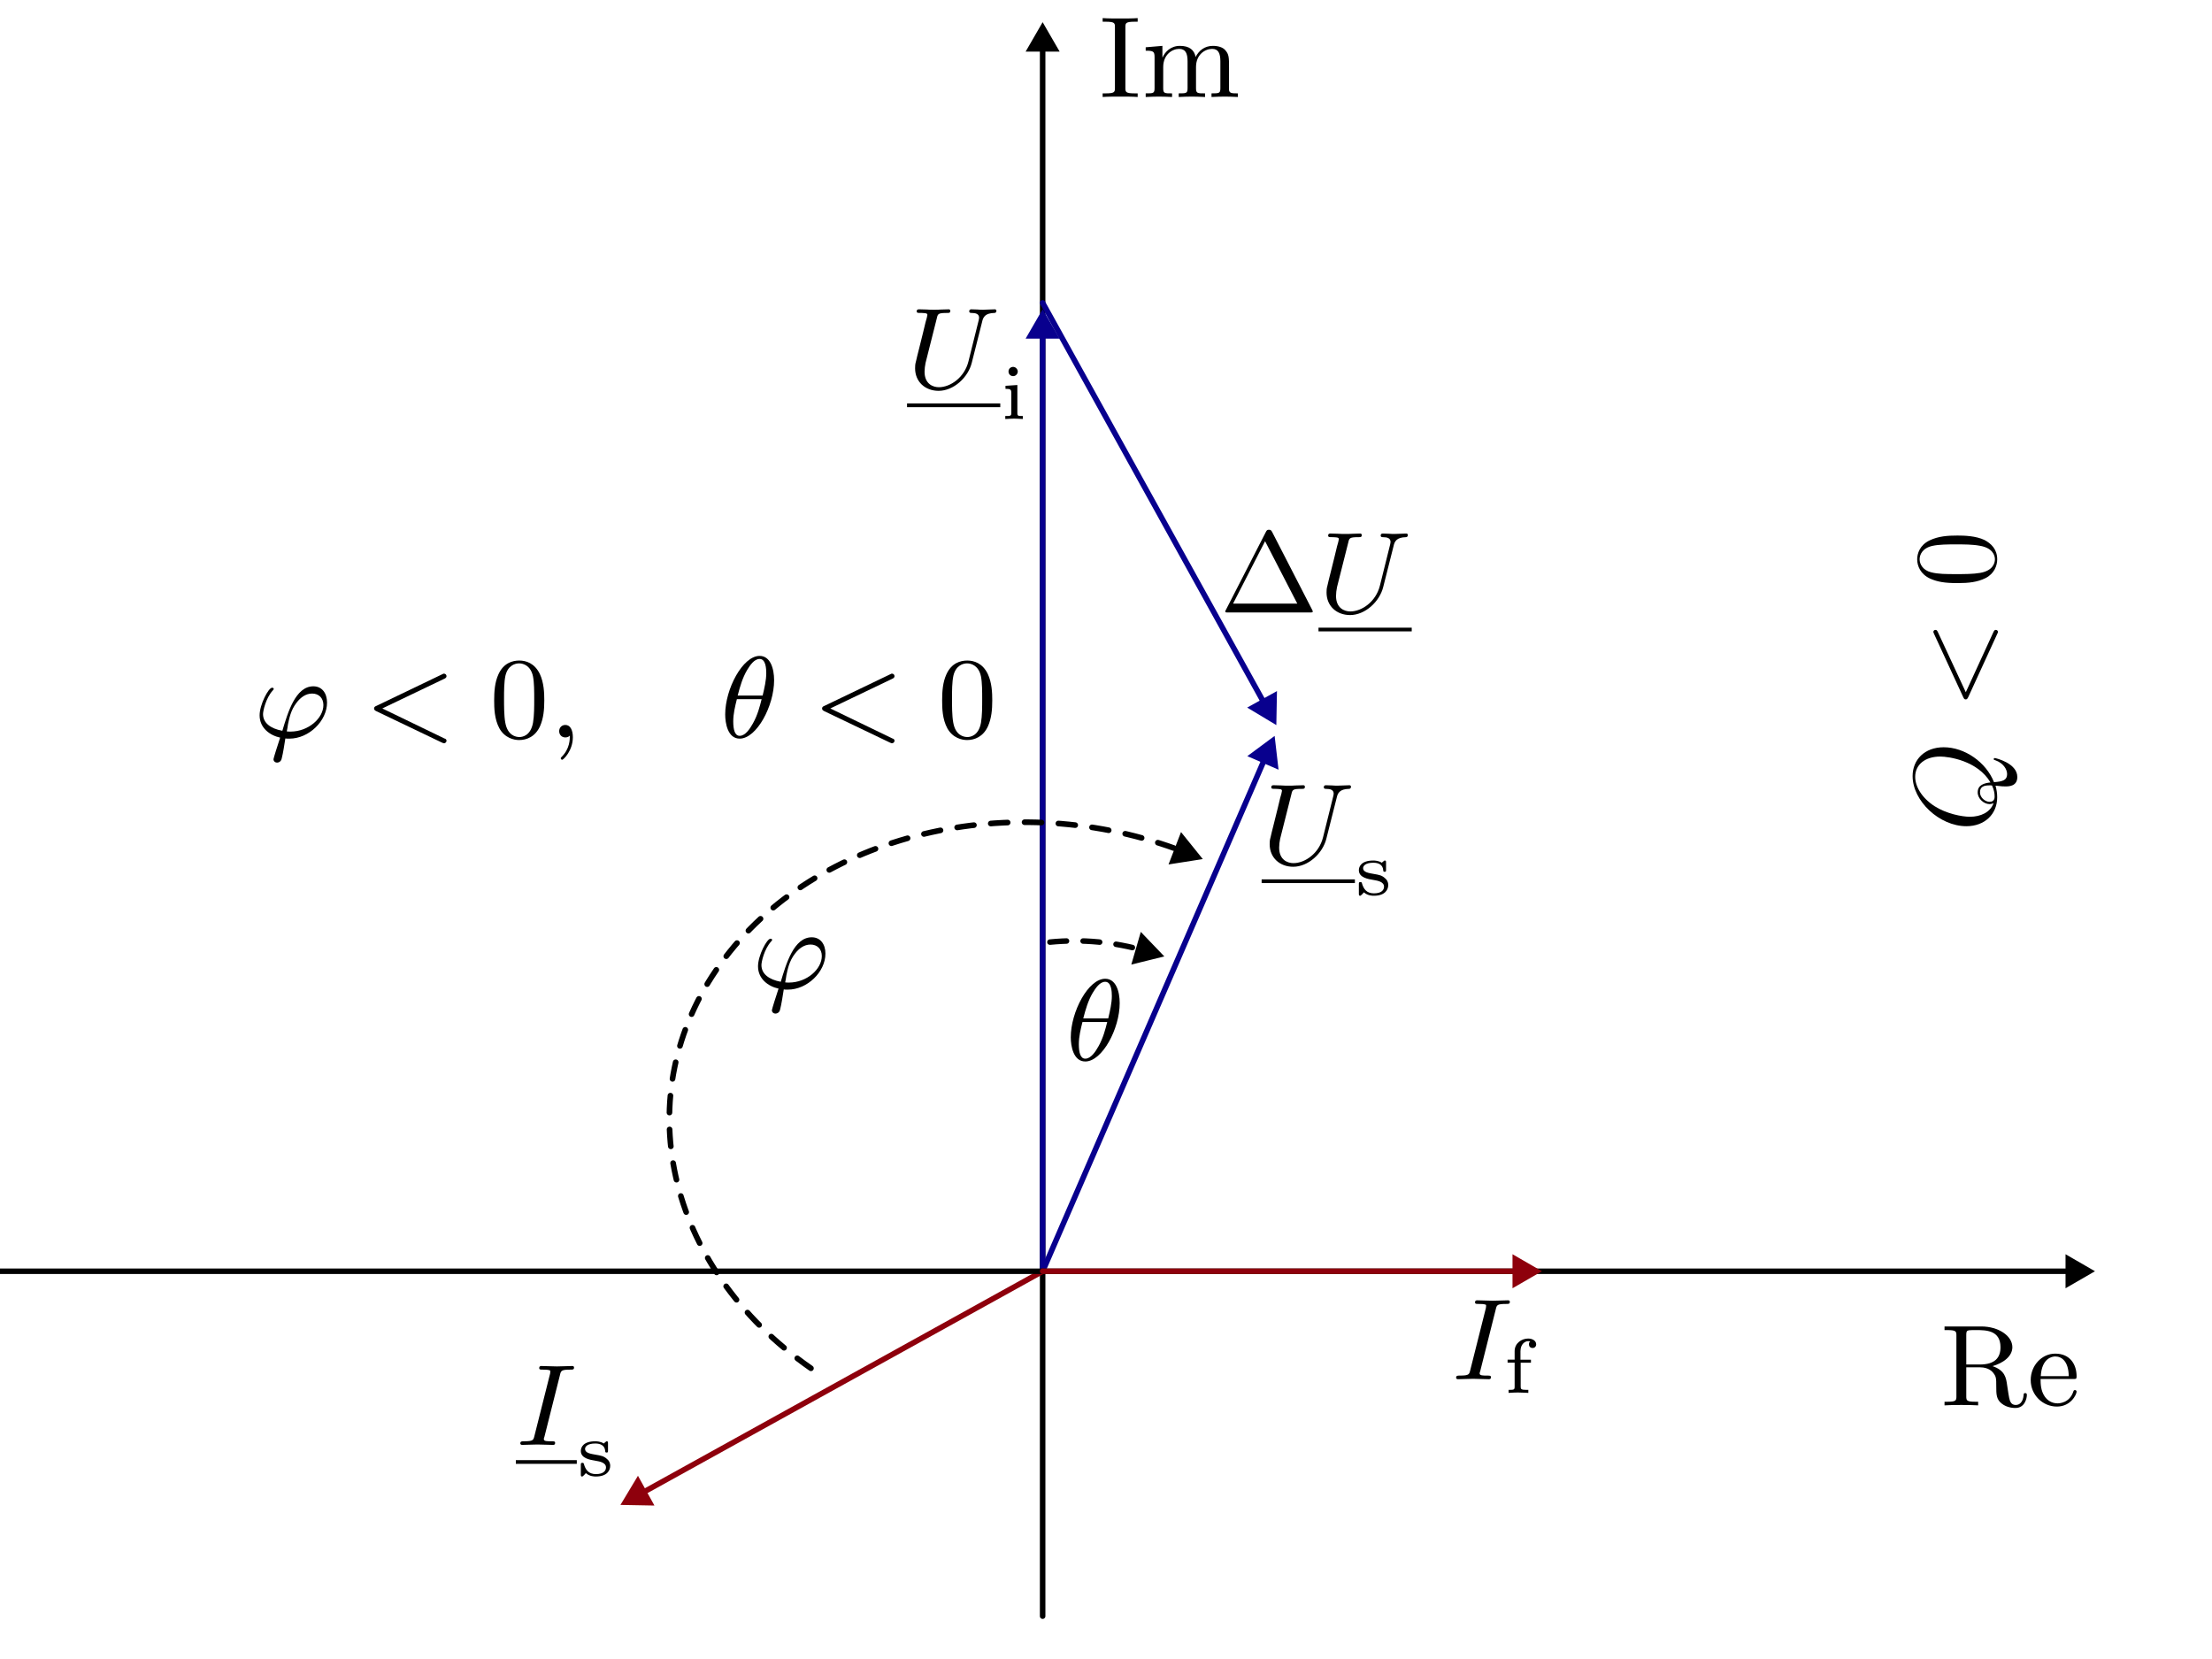
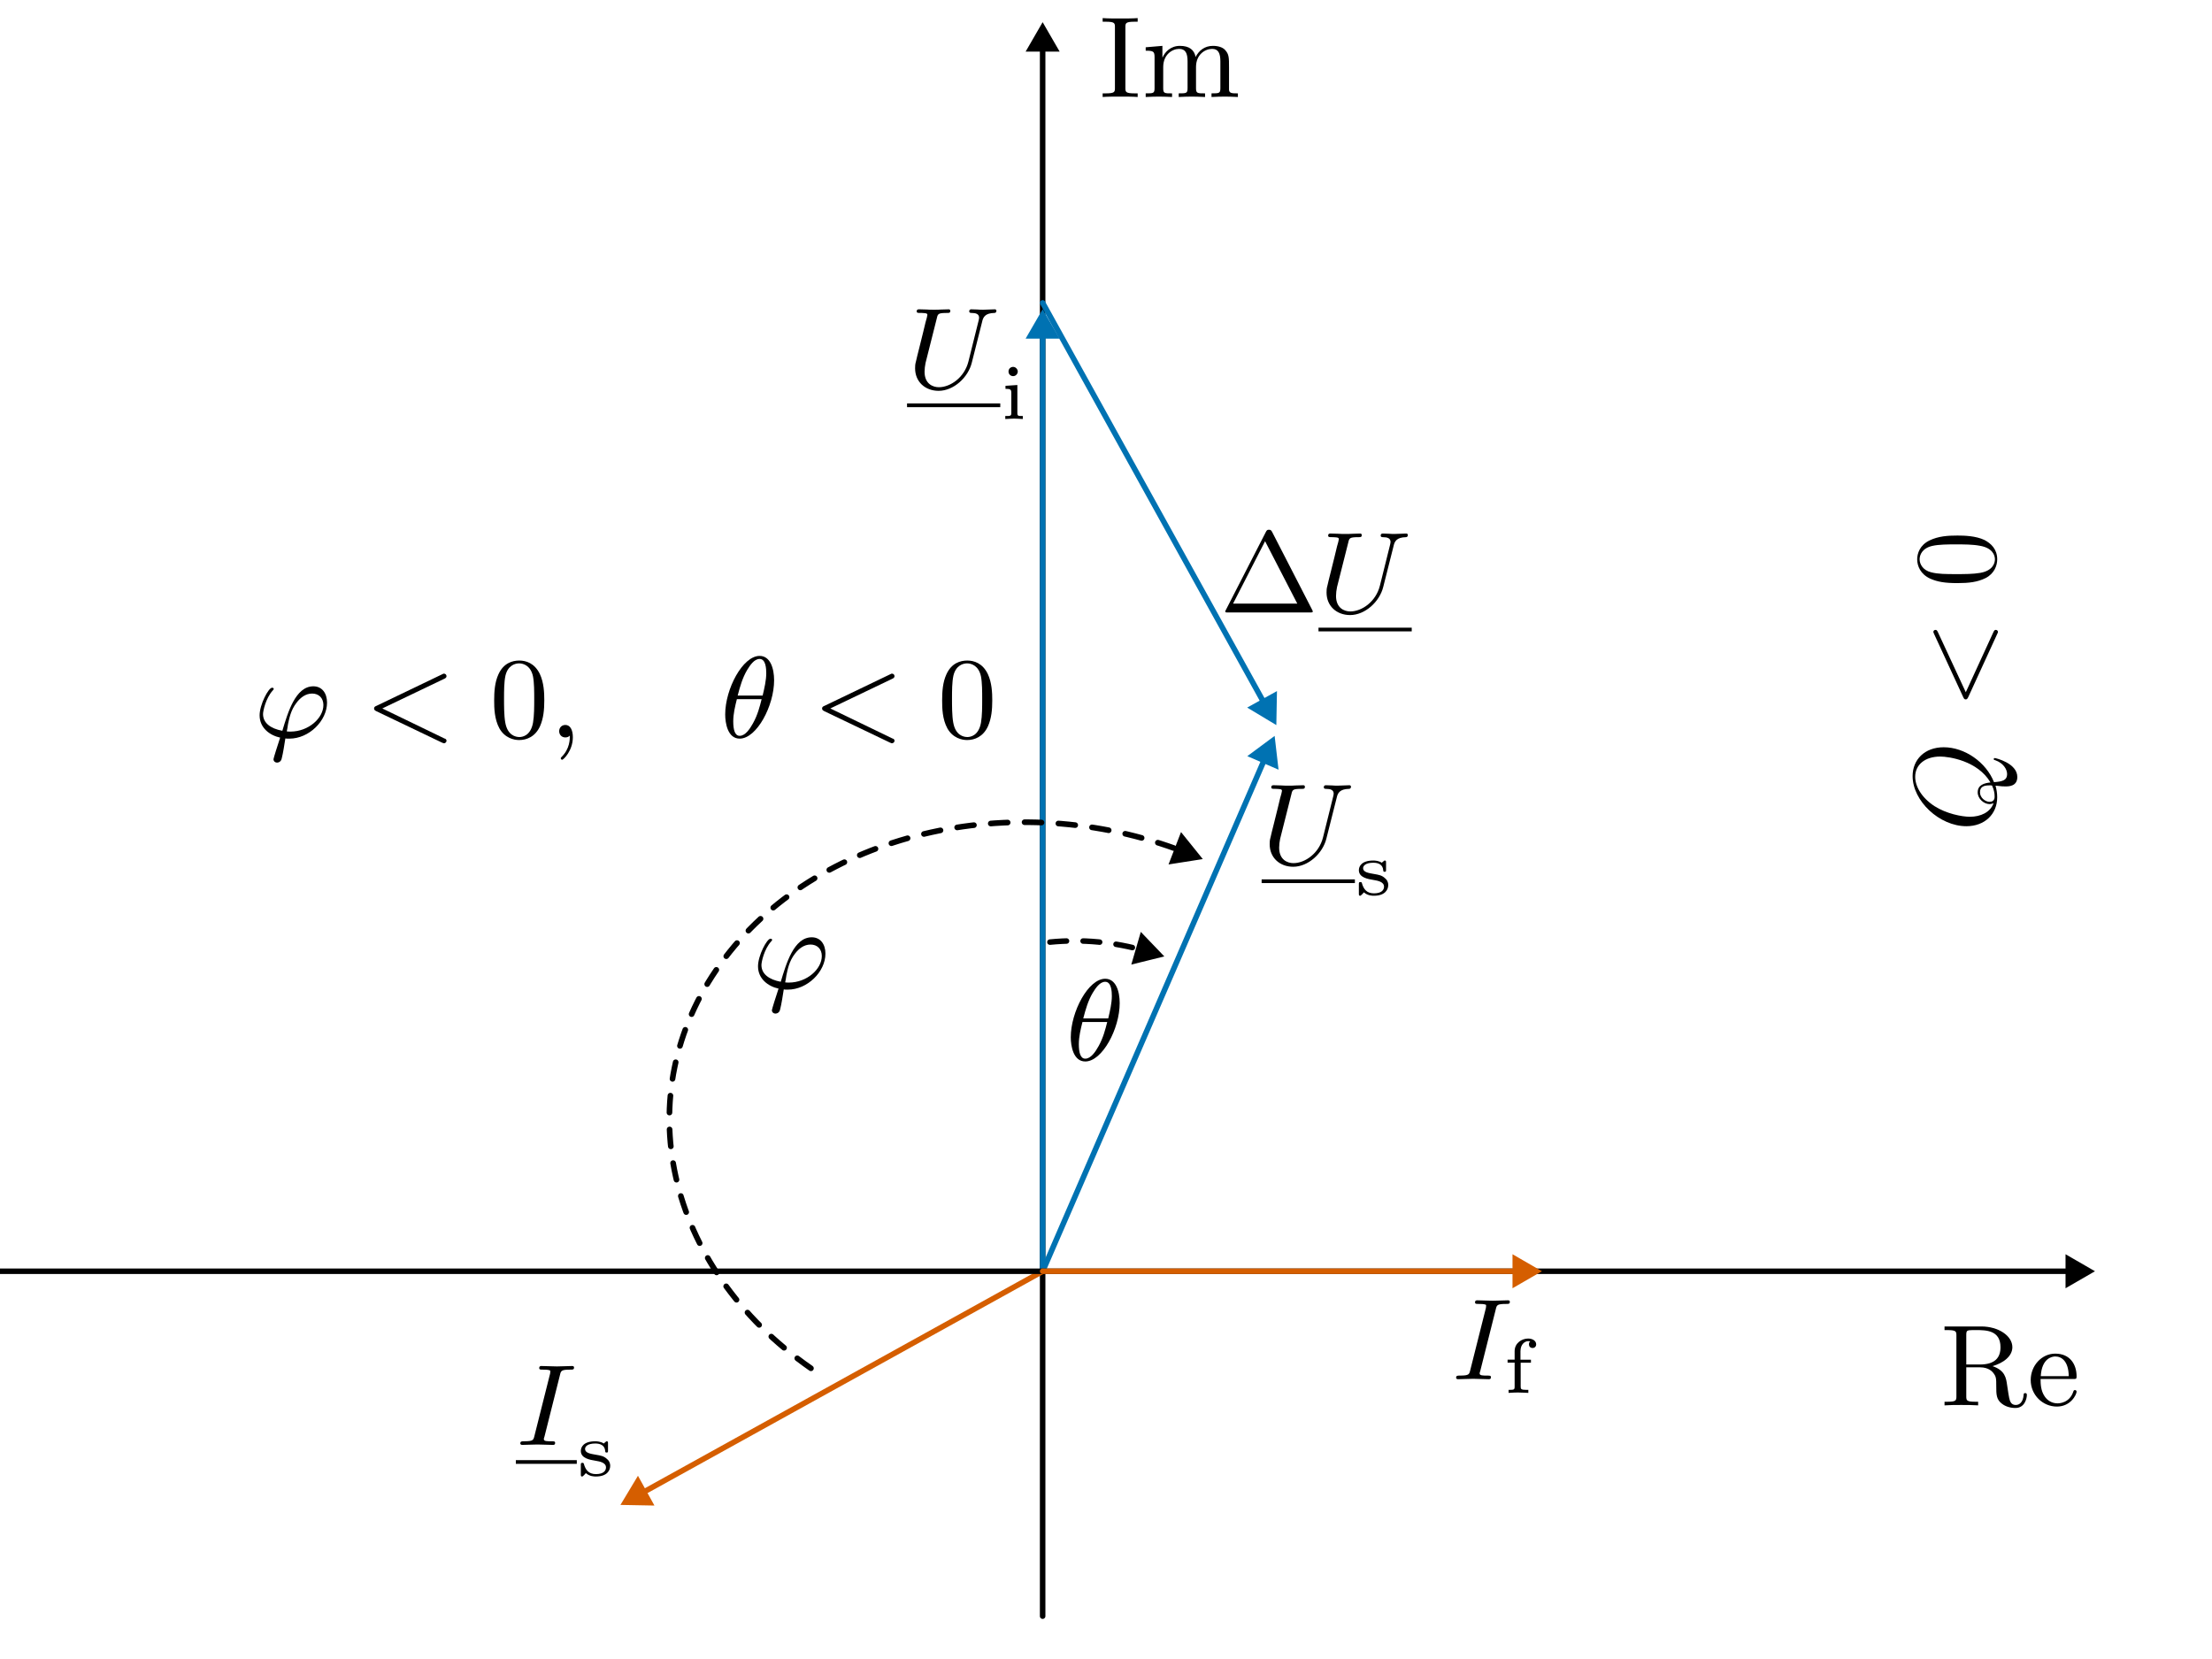
<svg xmlns="http://www.w3.org/2000/svg" width="80mm" height="60mm" viewBox="0 0 80 60" version="1.1" id="svg1">
  <defs id="defs1">
    <marker style="overflow:visible" id="Triangle" refX="0" refY="0" orient="auto-start-reverse" markerWidth="1" markerHeight="1" viewBox="0 0 1 1" preserveAspectRatio="xMidYMid">
      <path transform="scale(0.5)" style="fill:context-stroke;fill-rule:evenodd;stroke:context-stroke;stroke-width:1pt" d="M 5.77,0 -2.88,5 V -5 Z" id="path135" />
    </marker>
    <marker style="overflow:visible" id="Triangle-3-0" refX="0" refY="0" orient="auto-start-reverse" markerWidth="1" markerHeight="1" viewBox="0 0 1 1" preserveAspectRatio="xMidYMid">
      <path transform="scale(0.5)" style="fill:context-stroke;fill-rule:evenodd;stroke:context-stroke;stroke-width:1pt" d="M 5.77,0 -2.88,5 V -5 Z" id="path135-5-9" />
    </marker>
    <marker style="overflow:visible" id="Triangle-69-8-5-6-8-2" refX="0" refY="0" orient="auto-start-reverse" markerWidth="1" markerHeight="1" viewBox="0 0 1 1" preserveAspectRatio="xMidYMid">
      <path transform="scale(0.5)" style="fill:context-stroke;fill-rule:evenodd;stroke:context-stroke;stroke-width:1pt" d="M 5.77,0 -2.88,5 V -5 Z" id="path135-7-6-4-1-0-2" />
    </marker>
    <marker style="overflow:visible" id="Triangle-69-8-5-6-0-9-7" refX="0" refY="0" orient="auto-start-reverse" markerWidth="1" markerHeight="1" viewBox="0 0 1 1" preserveAspectRatio="xMidYMid">
      <path transform="scale(0.5)" style="fill:context-stroke;fill-rule:evenodd;stroke:context-stroke;stroke-width:1pt" d="M 5.77,0 -2.88,5 V -5 Z" id="path135-7-6-4-1-9-9-5" />
    </marker>
    <marker style="overflow:visible" id="Triangle-69-8-5-6-5-8-9" refX="0" refY="0" orient="auto-start-reverse" markerWidth="1" markerHeight="1" viewBox="0 0 1 1" preserveAspectRatio="xMidYMid">
      <path transform="scale(0.5)" style="fill:context-stroke;fill-rule:evenodd;stroke:context-stroke;stroke-width:1pt" d="M 5.77,0 -2.88,5 V -5 Z" id="path135-7-6-4-1-3-0-1" />
    </marker>
    <marker style="overflow:visible" id="Triangle-6-0-0" refX="0" refY="0" orient="auto-start-reverse" markerWidth="1" markerHeight="1" viewBox="0 0 1 1" preserveAspectRatio="xMidYMid">
      <path transform="scale(0.5)" style="fill:context-stroke;fill-rule:evenodd;stroke:context-stroke;stroke-width:1pt" d="M 5.77,0 -2.88,5 V -5 Z" id="path135-3-2-6" />
    </marker>
    <marker style="overflow:visible" id="Triangle-69-8-5-6-5-7-8-3" refX="0" refY="0" orient="auto-start-reverse" markerWidth="1" markerHeight="1" viewBox="0 0 1 1" preserveAspectRatio="xMidYMid">
      <path transform="scale(0.5)" style="fill:context-stroke;fill-rule:evenodd;stroke:context-stroke;stroke-width:1pt" d="M 5.77,0 -2.88,5 V -5 Z" id="path135-7-6-4-1-3-9-9-0" />
    </marker>
    <marker style="overflow:visible" id="Triangle-69-8-5-6-5-8-9-7" refX="0" refY="0" orient="auto-start-reverse" markerWidth="1" markerHeight="1" viewBox="0 0 1 1" preserveAspectRatio="xMidYMid">
      <path transform="scale(0.5)" style="fill:context-stroke;fill-rule:evenodd;stroke:context-stroke;stroke-width:1pt" d="M 5.77,0 -2.88,5 V -5 Z" id="path135-7-6-4-1-3-0-1-2" />
    </marker>
  </defs>
  <g id="layer1" transform="translate(-98.5515, -96.8986)">
    <g transform="translate(70.38169,58.40423)" id="g53" />
    <g transform="translate(135.056,58.40423)" id="g53-1" />
    <path style="fill:none;fill-rule:evenodd;stroke:#000000;stroke-width:0.2;stroke-linecap:round;stroke-miterlimit:3.9;stroke-dasharray:none;stroke-opacity:1;marker-start:url(#Triangle-3-0)" d="M 136.26,98.411 V 155.349" id="path3-4-8" />
-     <path style="fill:none;fill-rule:evenodd;stroke:#08008e;stroke-width:0.2;stroke-linecap:round;stroke-miterlimit:3.9;stroke-dasharray:none;stroke-opacity:1;marker-start:url(#Triangle-69-8-5-6-8-2)" d="m 136.26,108.791 v 34.084" id="path1-2-8-6-3-32-6" />
-     <path style="fill:none;fill-rule:evenodd;stroke:#08008e;stroke-width:0.2;stroke-linecap:round;stroke-miterlimit:3.9;stroke-dasharray:none;stroke-opacity:1;marker-start:url(#Triangle-69-8-5-6-0-9-7)" d="m 144.368,124.165 -8.107,18.71" id="path1-2-8-6-3-3-4-9" />
-     <path style="fill:none;fill-rule:evenodd;stroke:#08008e;stroke-width:0.2;stroke-linecap:round;stroke-miterlimit:3.9;stroke-dasharray:none;stroke-opacity:1;marker-start:url(#Triangle-69-8-5-6-5-8-9)" d="m 144.368,122.501 -8.107,-14.648" id="path1-2-8-6-3-9-39-1" />
-     <path style="fill:none;fill-rule:evenodd;stroke:#8e000c;stroke-width:0.2;stroke-linecap:round;stroke-miterlimit:3.9;stroke-dasharray:none;stroke-opacity:1;marker-start:url(#Triangle-69-8-5-6-5-8-9-7)" d="m 121.612,150.982 14.648,-8.107" id="path1-2-8-6-3-9-39-1-4" />
+     <path style="fill:none;fill-rule:evenodd;stroke:#0072B2;stroke-width:0.2;stroke-linecap:round;stroke-miterlimit:3.9;stroke-dasharray:none;stroke-opacity:1;marker-start:url(#Triangle-69-8-5-6-8-2)" d="m 136.26,108.791 v 34.084" id="path1-2-8-6-3-32-6" />
+     <path style="fill:none;fill-rule:evenodd;stroke:#0072B2;stroke-width:0.2;stroke-linecap:round;stroke-miterlimit:3.9;stroke-dasharray:none;stroke-opacity:1;marker-start:url(#Triangle-69-8-5-6-0-9-7)" d="m 144.368,124.165 -8.107,18.71" id="path1-2-8-6-3-3-4-9" />
+     <path style="fill:none;fill-rule:evenodd;stroke:#0072B2;stroke-width:0.2;stroke-linecap:round;stroke-miterlimit:3.9;stroke-dasharray:none;stroke-opacity:1;marker-start:url(#Triangle-69-8-5-6-5-8-9)" d="m 144.368,122.501 -8.107,-14.648" id="path1-2-8-6-3-9-39-1" />
+     <path style="fill:none;fill-rule:evenodd;stroke:#D55E00;stroke-width:0.2;stroke-linecap:round;stroke-miterlimit:3.9;stroke-dasharray:none;stroke-opacity:1;marker-start:url(#Triangle-69-8-5-6-5-8-9-7)" d="m 121.612,150.982 14.648,-8.107" id="path1-2-8-6-3-9-39-1-4" />
    <path style="fill:none;fill-rule:evenodd;stroke:#000000;stroke-width:0.2;stroke-linecap:round;stroke-miterlimit:3.9;stroke-dasharray:none;stroke-opacity:1;marker-start:url(#Triangle-6-0-0)" d="M 173.609,142.875 H 97.846" id="path1-9-8-5" />
    <g transform="matrix(1.320596,0,0,1.320596,168.8783,144.8721)" id="g4-5-3" style="stroke-width:0.757">
      <g fill="#000000" fill-opacity="1" id="g1-0-0" transform="matrix(0.352778,0,0,0.352778,-0.829866,-0.703439)" style="stroke-width:0.757">
        <g id="use2-6-6" transform="translate(1.993,8.119)" style="stroke-width:0.757">
          <path d="m 2.047,-3.172 v -2.312 c 0,-0.234 0.031,-0.312 0.203,-0.344 0.078,-0.016 0.359,-0.016 0.547,-0.016 0.766,0 1.906,0 1.906,1.328 0,0.781 -0.391,1.344 -1.609,1.344 z m 2.031,0.125 C 4.922,-3.281 5.625,-3.812 5.625,-4.516 5.625,-5.406 4.531,-6.125 3.219,-6.125 H 0.359 v 0.281 H 0.562 c 0.688,0 0.719,0.094 0.719,0.422 v 4.719 C 1.281,-0.375 1.25,-0.281 0.562,-0.281 H 0.359 V 0 c 0.422,-0.031 0.875,-0.031 1.297,-0.031 0.438,0 0.875,0 1.312,0.031 V -0.281 H 2.766 c -0.688,0 -0.719,-0.094 -0.719,-0.422 v -2.25 H 3.125 c 0.656,0 0.938,0.344 0.969,0.375 C 4.375,-2.25 4.375,-2.109 4.375,-1.469 c 0,0.594 0,1 0.422,1.328 0.422,0.344 0.969,0.344 1.062,0.344 0.75,0 0.891,-0.781 0.891,-1 0,-0.062 0,-0.156 -0.125,-0.156 C 6.5,-0.953 6.5,-0.875 6.5,-0.812 6.453,-0.234 6.172,-0.031 5.891,-0.031 5.609,-0.031 5.5,-0.203 5.438,-0.359 5.359,-0.562 5.281,-1.172 5.219,-1.562 5.141,-2.125 5.062,-2.719 4.078,-3.047 Z m 0,0" id="path4-7-0" style="stroke-width:0.757" />
        </g>
        <g id="use3-8-2" transform="translate(8.776082,8.119)" style="stroke-width:0.757">
          <path d="m 3.594,-2.047 c 0.188,0 0.234,0 0.234,-0.203 0,-0.922 -0.5,-1.766 -1.656,-1.766 -1.062,0 -1.906,0.938 -1.906,2.047 0,1.172 0.938,2.062 2.031,2.062 1.094,0 1.531,-0.953 1.531,-1.156 0,-0.062 -0.047,-0.125 -0.125,-0.125 -0.094,0 -0.109,0.062 -0.125,0.109 -0.297,0.906 -1.109,0.922 -1.234,0.922 -0.438,0 -0.797,-0.234 -1,-0.547 -0.297,-0.438 -0.312,-0.969 -0.312,-1.344 z m -2.547,-0.219 c 0.078,-1.391 0.875,-1.531 1.125,-1.531 0.5,0 1.031,0.375 1.047,1.531 z m 0,0" id="path5-3-5" style="stroke-width:0.757" />
        </g>
      </g>
    </g>
    <g transform="matrix(1.320596,0,0,1.320596,138.4305,97.55288)" id="g10-4-8" style="stroke-width:0.757">
      <g fill="#000000" fill-opacity="1" id="g9-6-4" transform="matrix(0.352778,0,0,0.352778,-0.807817,-0.703439)" style="stroke-width:0.757">
        <g id="g7-8-6" transform="translate(1.993,8.119)" style="stroke-width:0.757">
          <path d="m 2.062,-5.422 c 0,-0.312 0.016,-0.422 0.734,-0.422 h 0.219 V -6.125 c -0.359,0.031 -0.969,0.031 -1.359,0.031 -0.375,0 -1,0 -1.359,-0.031 v 0.281 h 0.219 c 0.719,0 0.734,0.109 0.734,0.422 v 4.719 c 0,0.312 -0.016,0.422 -0.734,0.422 H 0.297 V 0 C 0.656,-0.031 1.281,-0.031 1.656,-0.031 c 0.391,0 1,0 1.359,0.031 v -0.281 h -0.219 c -0.719,0 -0.734,-0.109 -0.734,-0.422 z m 0,0" id="path6-4-6" style="stroke-width:0.757" />
        </g>
        <g id="g8-5-0" transform="translate(5.319534,8.119)" style="stroke-width:0.757">
          <path d="m 1.672,-2.328 c 0,-0.969 0.703,-1.406 1.234,-1.406 0.5,0 0.656,0.344 0.656,0.969 V -0.688 c 0,0.406 -0.094,0.406 -0.688,0.406 V 0 c 0.422,-0.016 0.594,-0.031 1.016,-0.031 0.438,0 0.547,0.016 1.031,0.031 v -0.281 c -0.594,0 -0.703,0 -0.703,-0.406 v -1.641 c 0,-0.969 0.703,-1.406 1.25,-1.406 0.484,0 0.641,0.344 0.641,0.969 V -0.688 c 0,0.406 -0.094,0.406 -0.688,0.406 V 0 C 5.844,-0.016 6.016,-0.031 6.453,-0.031 6.875,-0.031 7,-0.016 7.469,0 v -0.281 c -0.453,0 -0.672,0 -0.688,-0.281 v -1.719 c 0,-0.781 0,-1.031 -0.297,-1.359 C 6.297,-3.859 5.938,-3.969 5.531,-3.969 4.875,-3.969 4.438,-3.594 4.188,-3.109 4.078,-3.641 3.719,-3.969 2.969,-3.969 2.25,-3.969 1.812,-3.5 1.625,-3.078 H 1.609 V -3.969 L 0.312,-3.859 V -3.594 C 0.922,-3.594 1,-3.531 1,-3.078 V -0.688 c 0,0.406 -0.094,0.406 -0.688,0.406 V 0 c 0.422,-0.016 0.594,-0.031 1.031,-0.031 0.422,0 0.547,0.016 1.016,0.031 v -0.281 c -0.594,0 -0.688,0 -0.688,-0.406 z m 0,0" id="path7-5-5" style="stroke-width:0.757" />
        </g>
      </g>
    </g>
    <g transform="matrix(1.320596,0,0,1.320596,131.3557,108.0856)" id="g15-7-7" style="stroke-width:0.757">
      <g fill="#000000" fill-opacity="1" id="g12-4-3" transform="matrix(0.352778,0,0,0.352778,-0.702799,-0.703439)" style="stroke-width:0.757">
        <g id="g11-9-4" transform="translate(1.993,8.119)" style="stroke-width:0.757">
          <path d="m 5.828,-5.156 c 0.078,-0.375 0.25,-0.672 0.953,-0.688 0.047,0 0.156,-0.016 0.156,-0.172 0,-0.062 -0.047,-0.109 -0.125,-0.109 -0.188,0 -0.703,0.031 -0.891,0.031 -0.234,0 -0.25,0 -0.453,-0.016 C 5.312,-6.109 5.125,-6.125 5,-6.125 c -0.047,0 -0.172,0 -0.172,0.156 0,0.125 0.109,0.125 0.172,0.125 0.344,0 0.594,0.078 0.594,0.375 0,0.047 -0.031,0.172 -0.031,0.188 l -0.797,3.203 c -0.312,1.25 -1.406,2 -2.297,2 -0.453,0 -1.109,-0.25 -1.109,-1.203 0,-0.219 0.031,-0.453 0.078,-0.688 l 0.875,-3.469 c 0.078,-0.344 0.109,-0.406 0.812,-0.406 0.141,0 0.234,0 0.234,-0.172 0,-0.078 -0.062,-0.109 -0.125,-0.109 L 2.656,-6.109 C 2.391,-6.094 2.375,-6.094 2.094,-6.094 c -0.297,0 -0.312,0 -0.578,-0.016 -0.172,0 -0.406,-0.016 -0.578,-0.016 -0.062,0 -0.188,0 -0.188,0.156 0,0.125 0.094,0.125 0.266,0.125 0.047,0 0.203,0 0.344,0.016 0.172,0.016 0.219,0.047 0.219,0.141 0,0.047 -0.078,0.375 -0.141,0.562 L 1.25,-4.344 C 1.172,-3.984 0.734,-2.312 0.703,-2.125 0.625,-1.844 0.625,-1.734 0.625,-1.547 c 0,1.047 0.781,1.75 1.828,1.75 C 3.609,0.203 4.75,-0.828 5.031,-2 Z m 0,0" id="path10-3-3" style="stroke-width:0.757" />
        </g>
      </g>
      <path fill="none" stroke-width="0.287" stroke-linecap="butt" stroke-linejoin="miter" stroke="#000000" stroke-opacity="1" stroke-miterlimit="10" d="M 0,7.451 H 7.238" id="path12-6-6" transform="scale(0.352778)" />
      <g fill="#000000" fill-opacity="1" id="g14-8-6" transform="matrix(0.352778,0,0,0.352778,-0.702799,-0.703439)" style="stroke-width:0.757">
        <g id="g13-4-3" transform="translate(9.229,10.51)" style="stroke-width:0.757">
          <path d="m 1.359,-3.688 c 0,-0.172 -0.156,-0.359 -0.359,-0.359 -0.188,0 -0.359,0.141 -0.359,0.359 0,0.219 0.172,0.359 0.359,0.359 0.203,0 0.359,-0.172 0.359,-0.359 z M 0.406,-2.578 v 0.234 c 0.391,0 0.453,0.047 0.453,0.344 v 1.516 c 0,0.25 -0.062,0.25 -0.469,0.25 V 0 c 0.172,-0.016 0.625,-0.031 0.688,-0.031 0.062,0 0.516,0.016 0.672,0.031 v -0.234 c -0.375,0 -0.422,0 -0.422,-0.25 v -2.156 z m 0,0" id="path13-0-1" style="stroke-width:0.757" />
        </g>
      </g>
    </g>
    <g transform="matrix(1.320596,0,0,1.320596,150.3025,123.5436)" id="g20-8-9" style="stroke-width:0.757">
      <g fill="#000000" fill-opacity="1" id="g17-7-9" transform="matrix(0.352778,0,0,0.352778,-5.339255,0.6249914)" style="stroke-width:0.757">
        <g id="g16-0-8" transform="translate(1.993,8.119)" style="stroke-width:0.757">
          <path d="m 5.828,-5.156 c 0.078,-0.375 0.25,-0.672 0.953,-0.688 0.047,0 0.156,-0.016 0.156,-0.172 0,-0.062 -0.047,-0.109 -0.125,-0.109 -0.188,0 -0.703,0.031 -0.891,0.031 -0.234,0 -0.25,0 -0.453,-0.016 C 5.312,-6.109 5.125,-6.125 5,-6.125 c -0.047,0 -0.172,0 -0.172,0.156 0,0.125 0.109,0.125 0.172,0.125 0.344,0 0.594,0.078 0.594,0.375 0,0.047 -0.031,0.172 -0.031,0.188 l -0.797,3.203 c -0.312,1.25 -1.406,2 -2.297,2 -0.453,0 -1.109,-0.25 -1.109,-1.203 0,-0.219 0.031,-0.453 0.078,-0.688 l 0.875,-3.469 c 0.078,-0.344 0.109,-0.406 0.812,-0.406 0.141,0 0.234,0 0.234,-0.172 0,-0.078 -0.062,-0.109 -0.125,-0.109 L 2.656,-6.109 C 2.391,-6.094 2.375,-6.094 2.094,-6.094 c -0.297,0 -0.312,0 -0.578,-0.016 -0.172,0 -0.406,-0.016 -0.578,-0.016 -0.062,0 -0.188,0 -0.188,0.156 0,0.125 0.094,0.125 0.266,0.125 0.047,0 0.203,0 0.344,0.016 0.172,0.016 0.219,0.047 0.219,0.141 0,0.047 -0.078,0.375 -0.141,0.562 L 1.25,-4.344 C 1.172,-3.984 0.734,-2.312 0.703,-2.125 0.625,-1.844 0.625,-1.734 0.625,-1.547 c 0,1.047 0.781,1.75 1.828,1.75 C 3.609,0.203 4.75,-0.828 5.031,-2 Z m 0,0" id="path15-5-6" style="stroke-width:0.757" />
        </g>
      </g>
      <path fill="none" stroke-width="0.101" stroke-linecap="butt" stroke-linejoin="miter" stroke="#000000" stroke-opacity="1" stroke-miterlimit="10" d="m -4.636,3.957 h 2.554" id="path17-7-5" />
      <g fill="#000000" fill-opacity="1" id="g19-3-4" transform="matrix(0.352778,0,0,0.352778,-5.339255,0.6249914)" style="stroke-width:0.757">
        <g id="g18-8-1" transform="translate(9.229,10.51)" style="stroke-width:0.757">
          <path d="m 2.422,-2.5 c 0,-0.109 0,-0.172 -0.094,-0.172 -0.031,0 -0.047,0 -0.125,0.078 C 2.188,-2.578 2.172,-2.578 2.094,-2.5 1.859,-2.656 1.562,-2.672 1.438,-2.672 c -0.938,0 -1.125,0.469 -1.125,0.75 0,0.578 0.703,0.688 1.172,0.766 0.266,0.047 0.781,0.125 0.781,0.516 0,0.234 -0.172,0.516 -0.781,0.516 -0.578,0 -0.812,-0.344 -0.938,-0.797 C 0.531,-0.969 0.516,-1 0.438,-1 c -0.125,0 -0.125,0.047 -0.125,0.172 v 0.719 c 0,0.109 0,0.172 0.094,0.172 0.047,0 0.047,-0.016 0.156,-0.109 l 0.141,-0.156 C 1,0.062 1.359,0.062 1.484,0.062 c 0.875,0 1.109,-0.484 1.109,-0.828 0,-0.25 -0.109,-0.422 -0.25,-0.531 C 2.094,-1.531 1.859,-1.562 1.5,-1.625 1.047,-1.703 0.641,-1.766 0.641,-2.078 0.641,-2.25 0.812,-2.5 1.438,-2.5 c 0.406,0 0.734,0.156 0.766,0.578 0,0.078 0.016,0.125 0.109,0.125 0.109,0 0.109,-0.047 0.109,-0.156 z m 0,0" id="path18-7-0" style="stroke-width:0.757" />
        </g>
      </g>
    </g>
    <g transform="matrix(1.320596,0,0,1.320596,142.8632,116.0569)" id="g25-3-2" style="stroke-width:0.757">
      <g fill="#000000" fill-opacity="1" id="g22-2-0" transform="matrix(0.352778,0,0,0.352778,-0.857426,-0.599061)" style="stroke-width:0.757">
        <g id="g21-9-7" transform="translate(1.993,8.12)" style="stroke-width:0.757">
          <path d="M 4.094,-6.219 C 4.016,-6.375 3.969,-6.422 3.828,-6.422 3.703,-6.422 3.656,-6.375 3.594,-6.25 L 0.5,-0.219 C 0.453,-0.141 0.438,-0.094 0.438,-0.078 0.438,0 0.5,0 0.641,0 h 6.375 c 0.156,0 0.219,0 0.219,-0.078 0,-0.016 0,-0.031 -0.047,-0.125 z m -0.562,0.688 2.5,4.844 H 1.047 Z m 0,0" id="path20-6-3" style="stroke-width:0.757" />
        </g>
      </g>
      <g fill="#000000" fill-opacity="1" id="g24-8-6" transform="matrix(0.352778,0,0,0.352778,-0.857426,-0.599061)" style="stroke-width:0.757">
        <g id="g23-0-7" transform="translate(9.672,8.12)" style="stroke-width:0.757">
          <path d="m 5.828,-5.156 c 0.078,-0.375 0.25,-0.672 0.953,-0.688 0.047,0 0.156,-0.016 0.156,-0.172 0,-0.062 -0.047,-0.109 -0.125,-0.109 -0.188,0 -0.703,0.031 -0.891,0.031 -0.234,0 -0.25,0 -0.453,-0.016 C 5.312,-6.109 5.125,-6.125 5,-6.125 c -0.047,0 -0.172,0 -0.172,0.156 0,0.125 0.109,0.125 0.172,0.125 0.344,0 0.594,0.078 0.594,0.375 0,0.047 -0.031,0.172 -0.031,0.188 l -0.797,3.203 c -0.312,1.25 -1.406,2 -2.297,2 -0.453,0 -1.109,-0.25 -1.109,-1.203 0,-0.219 0.031,-0.453 0.078,-0.688 l 0.875,-3.469 c 0.078,-0.344 0.109,-0.406 0.812,-0.406 0.141,0 0.234,0 0.234,-0.172 0,-0.078 -0.062,-0.109 -0.125,-0.109 L 2.656,-6.109 C 2.391,-6.094 2.375,-6.094 2.094,-6.094 c -0.297,0 -0.312,0 -0.578,-0.016 -0.172,0 -0.406,-0.016 -0.578,-0.016 -0.062,0 -0.188,0 -0.188,0.156 0,0.125 0.094,0.125 0.266,0.125 0.047,0 0.203,0 0.344,0.016 0.172,0.016 0.219,0.047 0.219,0.141 0,0.047 -0.078,0.375 -0.141,0.562 L 1.25,-4.344 C 1.172,-3.984 0.734,-2.312 0.703,-2.125 0.625,-1.844 0.625,-1.734 0.625,-1.547 c 0,1.047 0.781,1.75 1.828,1.75 C 3.609,0.203 4.75,-0.828 5.031,-2 Z m 0,0" id="path22-5-5" style="stroke-width:0.757" />
        </g>
      </g>
      <path fill="none" stroke-width="0.287" stroke-linecap="butt" stroke-linejoin="miter" stroke="#000000" stroke-opacity="1" stroke-miterlimit="10" d="m 7.241,7.747 h 7.238" id="path24-4-0" transform="scale(0.352778)" />
    </g>
    <g transform="matrix(1.320596,0,0,1.320596,137.2778,132.2967)" id="g54-4-7" style="stroke-width:0.757">
      <g fill="#000000" fill-opacity="1" id="g26-7-9" transform="matrix(0.352778,0,0,0.352778,-0.835378,-0.667059)" style="stroke-width:0.757">
        <g id="use1-7-1" transform="translate(1.993,8.219)" style="stroke-width:0.757">
          <path d="m 4.172,-4.438 c 0,-0.922 -0.297,-1.891 -1.125,-1.891 -1.312,0 -2.672,2.562 -2.672,4.547 0,0.656 0.188,1.875 1.125,1.875 1.312,0 2.672,-2.531 2.672,-4.531 z M 1.344,-3.25 c 0.188,-0.719 0.375,-1.375 0.734,-1.984 0.219,-0.359 0.547,-0.859 0.969,-0.859 0.484,0 0.516,0.766 0.516,1.109 0,0.531 -0.141,1.156 -0.281,1.734 z m 1.859,0.281 C 3.062,-2.406 2.891,-1.734 2.531,-1.094 2.297,-0.672 1.938,-0.125 1.5,-0.125 1.125,-0.125 1,-0.594 1,-1.25 1,-1.828 1.141,-2.406 1.281,-2.969 Z m 0,0" id="path8-3-4" style="stroke-width:0.757" />
        </g>
      </g>
    </g>
    <path style="fill:none;fill-rule:evenodd;stroke:#000000;stroke-width:0.2;stroke-linecap:round;stroke-miterlimit:3.9;stroke-dasharray:0.6, 0.6;stroke-dashoffset:0;stroke-opacity:1;marker-end:url(#Triangle-3-0)" id="path54-0-2" d="m 183.719,45.162 a 9.178,9.178 0 0 1 3.152,-1.45" transform="rotate(30)" />
-     <path style="fill:none;fill-rule:evenodd;stroke:#8e000c;stroke-width:0.2;stroke-linecap:round;stroke-miterlimit:3.9;stroke-dasharray:none;stroke-opacity:1;marker-start:url(#Triangle-69-8-5-6-5-7-8-3)" d="m 153.608,142.875 -17.347,1.4e-4" id="path1-2-8-6-3-9-8-0-5" />
+     <path style="fill:none;fill-rule:evenodd;stroke:#D55E00;stroke-width:0.2;stroke-linecap:round;stroke-miterlimit:3.9;stroke-dasharray:none;stroke-opacity:1;marker-start:url(#Triangle-69-8-5-6-5-7-8-3)" d="m 153.608,142.875 -17.347,1.4e-4" id="path1-2-8-6-3-9-8-0-5" />
    <g transform="matrix(1.320596,0,0,1.320596,151.2137,143.926)" id="g58-9-8" style="stroke-width:0.757">
      <g fill="#000000" fill-opacity="1" id="g3-7-9" transform="matrix(0.352778,0,0,0.352778,-0.824353,-0.703792)" style="stroke-width:0.757">
        <g id="g55-1-4" transform="translate(1.993,8.12)" style="stroke-width:0.757">
          <path d="M 3.422,-5.422 C 3.5,-5.766 3.531,-5.844 4.25,-5.844 c 0.172,0 0.266,0 0.266,-0.172 0,-0.094 -0.094,-0.109 -0.141,-0.109 -0.188,0 -0.391,0.016 -0.578,0.016 -0.203,0 -0.547,0.016 -0.609,0.016 -0.203,0 -0.406,-0.016 -0.609,-0.016 -0.188,0 -0.406,-0.016 -0.594,-0.016 -0.047,0 -0.172,0 -0.172,0.156 0,0.125 0.094,0.125 0.266,0.125 0.203,0 0.406,0 0.578,0.062 0.016,0.047 0.016,0.078 0.016,0.094 0,0.031 -0.016,0.125 -0.016,0.156 L 1.438,-0.688 c -0.078,0.312 -0.094,0.406 -0.797,0.406 -0.188,0 -0.297,0 -0.297,0.172 C 0.344,-0.078 0.375,0 0.484,0 c 0.172,0 0.375,-0.016 0.562,-0.016 0.203,0 0.422,-0.016 0.625,-0.016 0.203,0 0.406,0.016 0.609,0.016 C 2.469,-0.016 2.688,0 2.875,0 c 0.062,0 0.172,0 0.172,-0.156 0,-0.125 -0.094,-0.125 -0.266,-0.125 -0.344,0 -0.609,0 -0.609,-0.156 0,-0.062 0,-0.078 0.047,-0.203 z m 0,0" id="path55-5-3" style="stroke-width:0.757" />
        </g>
      </g>
      <g fill="#000000" fill-opacity="1" id="g57-5-0" transform="matrix(0.352778,0,0,0.352778,-0.824353,-0.703792)" style="stroke-width:0.757">
        <g id="g56-3-3" transform="translate(6.021,9.182)" style="stroke-width:0.757">
          <path d="M 1.328,-2.344 H 2.125 V -2.578 H 1.312 v -0.656 c 0,-0.547 0.344,-0.781 0.594,-0.781 C 1.984,-4.016 2.047,-4 2.078,-4 2.031,-3.969 1.969,-3.922 1.969,-3.766 c 0,0.156 0.109,0.281 0.281,0.281 0.172,0 0.281,-0.125 0.281,-0.281 0,-0.266 -0.266,-0.453 -0.625,-0.453 -0.484,0 -1.047,0.344 -1.047,0.984 v 0.656 H 0.312 v 0.234 h 0.547 v 1.859 c 0,0.25 -0.062,0.25 -0.469,0.25 V 0 C 0.531,-0.016 0.984,-0.031 1.109,-0.031 1.422,-0.031 1.844,0 1.922,0 v -0.234 h -0.125 c -0.453,0 -0.469,-0.062 -0.469,-0.266 z m 0,0" id="path26-9-4" style="stroke-width:0.757" />
        </g>
      </g>
    </g>
    <g transform="matrix(1.320596,0,0,1.320596,117.2083,146.3021)" id="g63-6-7" style="stroke-width:0.757">
      <g fill="#000000" fill-opacity="1" id="g60-6-8" transform="matrix(0.352778,0,0,0.352778,-0.702799,-0.703439)" style="stroke-width:0.757">
        <g id="g59-2-1" transform="translate(1.993,8.119)" style="stroke-width:0.757">
          <path d="M 3.422,-5.422 C 3.5,-5.766 3.531,-5.844 4.25,-5.844 c 0.172,0 0.266,0 0.266,-0.172 0,-0.094 -0.094,-0.109 -0.141,-0.109 -0.188,0 -0.391,0.016 -0.578,0.016 -0.203,0 -0.547,0.016 -0.609,0.016 -0.203,0 -0.406,-0.016 -0.609,-0.016 -0.188,0 -0.406,-0.016 -0.594,-0.016 -0.047,0 -0.172,0 -0.172,0.156 0,0.125 0.094,0.125 0.266,0.125 0.203,0 0.406,0 0.578,0.062 0.016,0.047 0.016,0.078 0.016,0.094 0,0.031 -0.016,0.125 -0.016,0.156 L 1.438,-0.688 c -0.078,0.312 -0.094,0.406 -0.797,0.406 -0.188,0 -0.297,0 -0.297,0.172 C 0.344,-0.078 0.375,0 0.484,0 c 0.172,0 0.375,-0.016 0.562,-0.016 0.203,0 0.422,-0.016 0.625,-0.016 0.203,0 0.406,0.016 0.609,0.016 C 2.469,-0.016 2.688,0 2.875,0 c 0.062,0 0.172,0 0.172,-0.156 0,-0.125 -0.094,-0.125 -0.266,-0.125 -0.344,0 -0.609,0 -0.609,-0.156 0,-0.062 0,-0.078 0.047,-0.203 z m 0,0" id="path58-1-8" style="stroke-width:0.757" />
        </g>
      </g>
      <path fill="none" stroke-width="0.287" stroke-linecap="butt" stroke-linejoin="miter" stroke="#000000" stroke-opacity="1" stroke-miterlimit="10" d="M 0,7.451 H 4.73" id="path60-0-1" transform="scale(0.352778)" />
      <g fill="#000000" fill-opacity="1" id="g62-3-0" transform="matrix(0.352778,0,0,0.352778,-0.702799,-0.703439)" style="stroke-width:0.757">
        <g id="g61-0-6" transform="translate(6.723,10.51)" style="stroke-width:0.757">
          <path d="m 2.422,-2.5 c 0,-0.109 0,-0.172 -0.094,-0.172 -0.031,0 -0.047,0 -0.125,0.078 C 2.188,-2.578 2.172,-2.578 2.094,-2.5 1.859,-2.656 1.562,-2.672 1.438,-2.672 c -0.938,0 -1.125,0.469 -1.125,0.75 0,0.578 0.703,0.688 1.172,0.766 0.266,0.047 0.781,0.125 0.781,0.516 0,0.234 -0.172,0.516 -0.781,0.516 -0.578,0 -0.812,-0.344 -0.938,-0.797 C 0.531,-0.969 0.516,-1 0.438,-1 c -0.125,0 -0.125,0.047 -0.125,0.172 v 0.719 c 0,0.109 0,0.172 0.094,0.172 0.047,0 0.047,-0.016 0.156,-0.109 l 0.141,-0.156 C 1,0.062 1.359,0.062 1.484,0.062 c 0.875,0 1.109,-0.484 1.109,-0.828 0,-0.25 -0.109,-0.422 -0.25,-0.531 C 2.094,-1.531 1.859,-1.562 1.5,-1.625 1.047,-1.703 0.641,-1.766 0.641,-2.078 0.641,-2.25 0.812,-2.5 1.438,-2.5 c 0.406,0 0.734,0.156 0.766,0.578 0,0.078 0.016,0.125 0.109,0.125 0.109,0 0.109,-0.047 0.109,-0.156 z m 0,0" id="path61-9-7" style="stroke-width:0.757" />
        </g>
      </g>
    </g>
    <path style="fill:none;fill-rule:evenodd;stroke:#000000;stroke-width:0.204;stroke-linecap:round;stroke-miterlimit:3.9;stroke-dasharray:0.612, 0.612;stroke-dashoffset:0;stroke-opacity:1;marker-end:url(#Triangle)" id="path63-5-6" d="m 144.767,129.709 a 13.47,11.204 0 0 1 -5.024,-14.126 13.47,11.204 0 0 1 16.143,-6.057" transform="rotate(7)" />
    <g transform="matrix(1.320596,0,0,1.320596,125.9657,130.7971)" id="g69-2-3" style="stroke-width:0.757">
      <g fill="#000000" fill-opacity="1" id="g68-8-5" transform="matrix(0.352778,0,0,0.352778,-0.862939,-0.664722)" style="stroke-width:0.757">
        <g id="g67-6-3" transform="translate(1.993,5.853)" style="stroke-width:0.757">
          <path d="M 2.453,0.078 C 2.531,0.094 2.594,0.094 2.766,0.094 c 1.516,0 2.922,-1.375 2.922,-2.797 0,-0.734 -0.391,-1.266 -1.062,-1.266 -1.391,0 -1.984,2.047 -2.406,3.453 -0.938,-0.172 -1.5,-0.625 -1.5,-1.297 0,-0.234 0.203,-1.219 0.75,-1.828 0.078,-0.078 0.078,-0.094 0.078,-0.125 0,-0.016 0,-0.094 -0.125,-0.094 -0.281,0 -0.969,1.312 -0.969,2.141 0,0.984 0.797,1.562 1.594,1.734 C 1.859,0.578 1.531,1.625 1.531,1.688 c 0,0.172 0.141,0.266 0.266,0.266 0.031,0 0.312,0 0.375,-0.328 C 2.281,1.203 2.375,0.562 2.453,0.078 Z M 2.562,-0.469 C 2.594,-0.594 2.641,-0.891 2.656,-1.016 2.75,-1.438 2.859,-2.109 3.328,-2.703 3.625,-3.094 4.031,-3.406 4.531,-3.406 c 0.516,0 0.875,0.344 0.875,0.891 0,1.016 -1.156,2.062 -2.562,2.062 -0.094,0 -0.188,0 -0.281,-0.016 z m 0,0" id="path66-8-8" style="stroke-width:0.757" />
        </g>
      </g>
    </g>
    <g transform="matrix(1.320596,0,0,1.320596,107.9403,120.6206)" id="g105" style="stroke-width:0.757">
      <g fill="#000000" fill-opacity="1" id="g92" transform="matrix(0.352778,0,0,0.352778,-0.862939,-0.667059)" style="stroke-width:0.757">
        <g id="g91" transform="translate(1.993,8.219)" style="stroke-width:0.757">
          <path d="M 2.453,0.078 C 2.531,0.094 2.594,0.094 2.766,0.094 c 1.516,0 2.922,-1.375 2.922,-2.797 0,-0.734 -0.391,-1.266 -1.062,-1.266 -1.391,0 -1.984,2.047 -2.406,3.453 -0.938,-0.172 -1.5,-0.625 -1.5,-1.297 0,-0.234 0.203,-1.219 0.75,-1.828 0.078,-0.078 0.078,-0.094 0.078,-0.125 0,-0.016 0,-0.094 -0.125,-0.094 -0.281,0 -0.969,1.312 -0.969,2.141 0,0.984 0.797,1.562 1.594,1.734 C 1.859,0.578 1.531,1.625 1.531,1.688 c 0,0.172 0.141,0.266 0.266,0.266 0.031,0 0.312,0 0.375,-0.328 C 2.281,1.203 2.375,0.562 2.453,0.078 Z M 2.562,-0.469 C 2.594,-0.594 2.641,-0.891 2.656,-1.016 2.75,-1.438 2.859,-2.109 3.328,-2.703 3.625,-3.094 4.031,-3.406 4.531,-3.406 c 0.516,0 0.875,0.344 0.875,0.891 0,1.016 -1.156,2.062 -2.562,2.062 -0.094,0 -0.188,0 -0.281,-0.016 z m 0,0" id="path90" style="stroke-width:0.757" />
        </g>
      </g>
      <g fill="#000000" fill-opacity="1" id="g94" transform="matrix(0.352778,0,0,0.352778,-0.862939,-0.667059)" style="stroke-width:0.757">
        <g id="g93" transform="translate(10.56578,8.219)" style="stroke-width:0.757">
          <path d="m 6.203,-4.547 c 0.078,-0.031 0.188,-0.094 0.188,-0.203 0,-0.109 -0.078,-0.203 -0.203,-0.203 -0.016,0 -0.047,0 -0.156,0.062 l -5.078,2.438 C 0.875,-2.422 0.766,-2.375 0.766,-2.25 c 0,0.125 0.094,0.172 0.188,0.219 l 5.062,2.422 c 0.125,0.062 0.156,0.062 0.172,0.062 0.141,0 0.203,-0.125 0.203,-0.188 0,-0.109 -0.062,-0.156 -0.172,-0.188 L 1.406,-2.25 Z m 0,0" id="path92" style="stroke-width:0.757" />
        </g>
      </g>
      <g fill="#000000" fill-opacity="1" id="g96" transform="matrix(0.352778,0,0,0.352778,-0.862939,-0.667059)" style="stroke-width:0.757">
        <g id="g95" transform="translate(20.297,8.219)" style="stroke-width:0.757">
          <path d="M 4.25,-2.875 C 4.25,-3.469 4.219,-4.25 3.906,-4.922 3.5,-5.766 2.828,-5.969 2.312,-5.969 c -0.547,0 -1.234,0.203 -1.625,1.078 -0.281,0.609 -0.328,1.344 -0.328,2.016 0,0.594 0.016,1.453 0.406,2.172 0.422,0.75 1.125,0.906 1.531,0.906 0.578,0 1.25,-0.25 1.625,-1.078 C 4.188,-1.484 4.25,-2.156 4.25,-2.875 Z m -1.938,2.844 c -0.281,0 -0.922,-0.125 -1.094,-1.141 C 1.125,-1.688 1.125,-2.469 1.125,-2.984 c 0,-0.609 0,-1.312 0.109,-1.812 0.188,-0.797 0.75,-0.953 1.062,-0.953 0.344,0 0.906,0.188 1.078,1.016 0.094,0.484 0.094,1.188 0.094,1.75 0,0.562 0,1.312 -0.094,1.844 -0.188,1.031 -0.844,1.109 -1.062,1.109 z m 0,0" id="path94" style="stroke-width:0.757" />
        </g>
      </g>
      <g fill="#000000" fill-opacity="1" id="g98" transform="matrix(0.352778,0,0,0.352778,-0.862939,-0.667059)" style="stroke-width:0.757">
        <g id="g97" transform="translate(24.905,8.219)" style="stroke-width:0.757">
          <path d="m 1.625,-0.141 c 0,0.297 0,1.031 -0.656,1.672 -0.047,0.047 -0.047,0.062 -0.047,0.094 0,0.062 0.062,0.109 0.109,0.109 0.094,0 0.828,-0.703 0.828,-1.75 0,-0.562 -0.203,-0.953 -0.578,-0.953 -0.312,0 -0.484,0.234 -0.484,0.484 C 0.797,-0.234 0.969,0 1.281,0 1.406,0 1.547,-0.047 1.625,-0.141 Z m 0,0" id="path96" style="stroke-width:0.757" />
        </g>
      </g>
      <g fill="#000000" fill-opacity="1" id="g100" transform="matrix(0.352778,0,0,0.352778,-0.862939,-0.667059)" style="stroke-width:0.757">
        <g id="g99" transform="translate(38.21562,8.219)" style="stroke-width:0.757">
          <path d="m 4.172,-4.438 c 0,-0.922 -0.297,-1.891 -1.125,-1.891 -1.312,0 -2.672,2.562 -2.672,4.547 0,0.656 0.188,1.875 1.125,1.875 1.312,0 2.672,-2.531 2.672,-4.531 z M 1.344,-3.25 c 0.188,-0.719 0.375,-1.375 0.734,-1.984 0.219,-0.359 0.547,-0.859 0.969,-0.859 0.484,0 0.516,0.766 0.516,1.109 0,0.531 -0.141,1.156 -0.281,1.734 z m 1.859,0.281 C 3.062,-2.406 2.891,-1.734 2.531,-1.094 2.297,-0.672 1.938,-0.125 1.5,-0.125 1.125,-0.125 1,-0.594 1,-1.25 1,-1.828 1.141,-2.406 1.281,-2.969 Z m 0,0" id="path98" style="stroke-width:0.757" />
        </g>
      </g>
      <g fill="#000000" fill-opacity="1" id="g102" transform="matrix(0.352778,0,0,0.352778,-0.862939,-0.667059)" style="stroke-width:0.757">
        <g id="g101" transform="translate(45.34481,8.219)" style="stroke-width:0.757">
          <path d="m 6.203,-4.547 c 0.078,-0.031 0.188,-0.094 0.188,-0.203 0,-0.109 -0.078,-0.203 -0.203,-0.203 -0.016,0 -0.047,0 -0.156,0.062 l -5.078,2.438 C 0.875,-2.422 0.766,-2.375 0.766,-2.25 c 0,0.125 0.094,0.172 0.188,0.219 l 5.062,2.422 c 0.125,0.062 0.156,0.062 0.172,0.062 0.141,0 0.203,-0.125 0.203,-0.188 0,-0.109 -0.062,-0.156 -0.172,-0.188 L 1.406,-2.25 Z m 0,0" id="path100" style="stroke-width:0.757" />
        </g>
      </g>
      <g fill="#000000" fill-opacity="1" id="g104" transform="matrix(0.352778,0,0,0.352778,-0.862939,-0.667059)" style="stroke-width:0.757">
        <g id="g103" transform="translate(55.073,8.219)" style="stroke-width:0.757">
          <path d="M 4.25,-2.875 C 4.25,-3.469 4.219,-4.25 3.906,-4.922 3.5,-5.766 2.828,-5.969 2.312,-5.969 c -0.547,0 -1.234,0.203 -1.625,1.078 -0.281,0.609 -0.328,1.344 -0.328,2.016 0,0.594 0.016,1.453 0.406,2.172 0.422,0.75 1.125,0.906 1.531,0.906 0.578,0 1.25,-0.25 1.625,-1.078 C 4.188,-1.484 4.25,-2.156 4.25,-2.875 Z m -1.938,2.844 c -0.281,0 -0.922,-0.125 -1.094,-1.141 C 1.125,-1.688 1.125,-2.469 1.125,-2.984 c 0,-0.609 0,-1.312 0.109,-1.812 0.188,-0.797 0.75,-0.953 1.062,-0.953 0.344,0 0.906,0.188 1.078,1.016 0.094,0.484 0.094,1.188 0.094,1.75 0,0.562 0,1.312 -0.094,1.844 -0.188,1.031 -0.844,1.109 -1.062,1.109 z m 0,0" id="path102" style="stroke-width:0.757" />
        </g>
      </g>
    </g>
    <g transform="rotate(-90,147.2516,-20.47213)" id="g1">
      <g fill="#000000" fill-opacity="1" id="g4" transform="matrix(0.352778,0,0,0.352778,-0.907036,-0.613877)">
        <g id="use3" transform="translate(1.993,10.162)">
          <path d="m 5.094,-0.078 c 2.047,-0.812 3.578,-3 3.578,-5.156 0,-1.969 -1.281,-3.188 -2.953,-3.188 -2.562,0 -5.141,2.75 -5.141,5.516 0,1.875 1.234,3.156 2.969,3.156 0.406,0 0.797,-0.062 1.188,-0.172 -0.078,0.703 -0.078,0.766 -0.078,1 0,0.344 0,1.234 0.969,1.234 1.422,0 1.938,-2.234 1.938,-2.297 0,-0.078 -0.047,-0.125 -0.109,-0.125 -0.062,0 -0.094,0.062 -0.125,0.188 C 7.062,0.844 6.438,1.266 5.922,1.266 5.312,1.266 5.156,0.844 5.094,-0.078 Z M 2.938,-0.125 C 2,-0.453 1.547,-1.453 1.547,-2.547 c 0,-0.828 0.312,-2.422 1.094,-3.641 0.891,-1.359 2.062,-1.969 3,-1.969 1.25,0 2.078,1.016 2.078,2.562 0,0.891 -0.422,3.844 -2.656,5.156 C 5,-1.047 4.828,-1.75 4.047,-1.75 c -0.656,0 -1.203,0.641 -1.203,1.219 0,0.141 0.047,0.312 0.094,0.406 z M 4.75,-0.281 c -0.422,0.203 -0.797,0.266 -1.125,0.266 -0.125,0 -0.547,0 -0.547,-0.516 0,-0.438 0.422,-0.984 0.969,-0.984 0.594,0 0.719,0.406 0.719,1 0,0.078 0,0.172 -0.016,0.234 z m 0,0" id="path6" />
        </g>
      </g>
      <g fill="#000000" fill-opacity="1" id="g5" transform="matrix(0.352778,0,0,0.352778,-0.907036,-0.613877)">
        <g id="use4" transform="translate(14.5878,10.162)">
          <path d="m 7.875,-5.828 c 0.219,-0.094 0.234,-0.172 0.234,-0.25 0,-0.125 -0.094,-0.219 -0.219,-0.219 -0.031,0 -0.031,0.016 -0.203,0.078 L 1.219,-3.234 C 1,-3.141 0.984,-3.062 0.984,-2.984 c 0,0.078 0,0.156 0.234,0.266 L 7.688,0.25 c 0.156,0.078 0.172,0.078 0.203,0.078 0.125,0 0.219,-0.094 0.219,-0.219 0,-0.078 -0.016,-0.156 -0.234,-0.25 L 1.719,-2.969 Z m 0,0" id="path7" />
        </g>
      </g>
      <g fill="#000000" fill-opacity="1" id="g6" transform="matrix(0.352778,0,0,0.352778,-0.907036,-0.613877)">
        <g id="use5" transform="translate(27.01,10.162)">
          <path d="m 5.359,-3.828 c 0,-0.984 -0.062,-1.953 -0.5,-2.859 -0.484,-1 -1.344,-1.266 -1.938,-1.266 -0.688,0 -1.531,0.344 -1.984,1.344 -0.328,0.75 -0.453,1.5 -0.453,2.781 0,1.156 0.094,2.031 0.516,2.891 0.469,0.906 1.297,1.188 1.922,1.188 1.031,0 1.625,-0.625 1.984,-1.312 0.422,-0.891 0.453,-2.062 0.453,-2.766 z m -2.438,3.844 C 2.531,0.016 1.75,-0.203 1.531,-1.5 c -0.125,-0.719 -0.125,-1.625 -0.125,-2.469 0,-0.984 0,-1.859 0.188,-2.562 0.203,-0.812 0.812,-1.172 1.328,-1.172 0.453,0 1.141,0.266 1.375,1.297 0.156,0.688 0.156,1.625 0.156,2.438 0,0.797 0,1.703 -0.141,2.438 -0.219,1.312 -0.984,1.547 -1.391,1.547 z m 0,0" id="path8" />
        </g>
      </g>
    </g>
  </g>
</svg>
